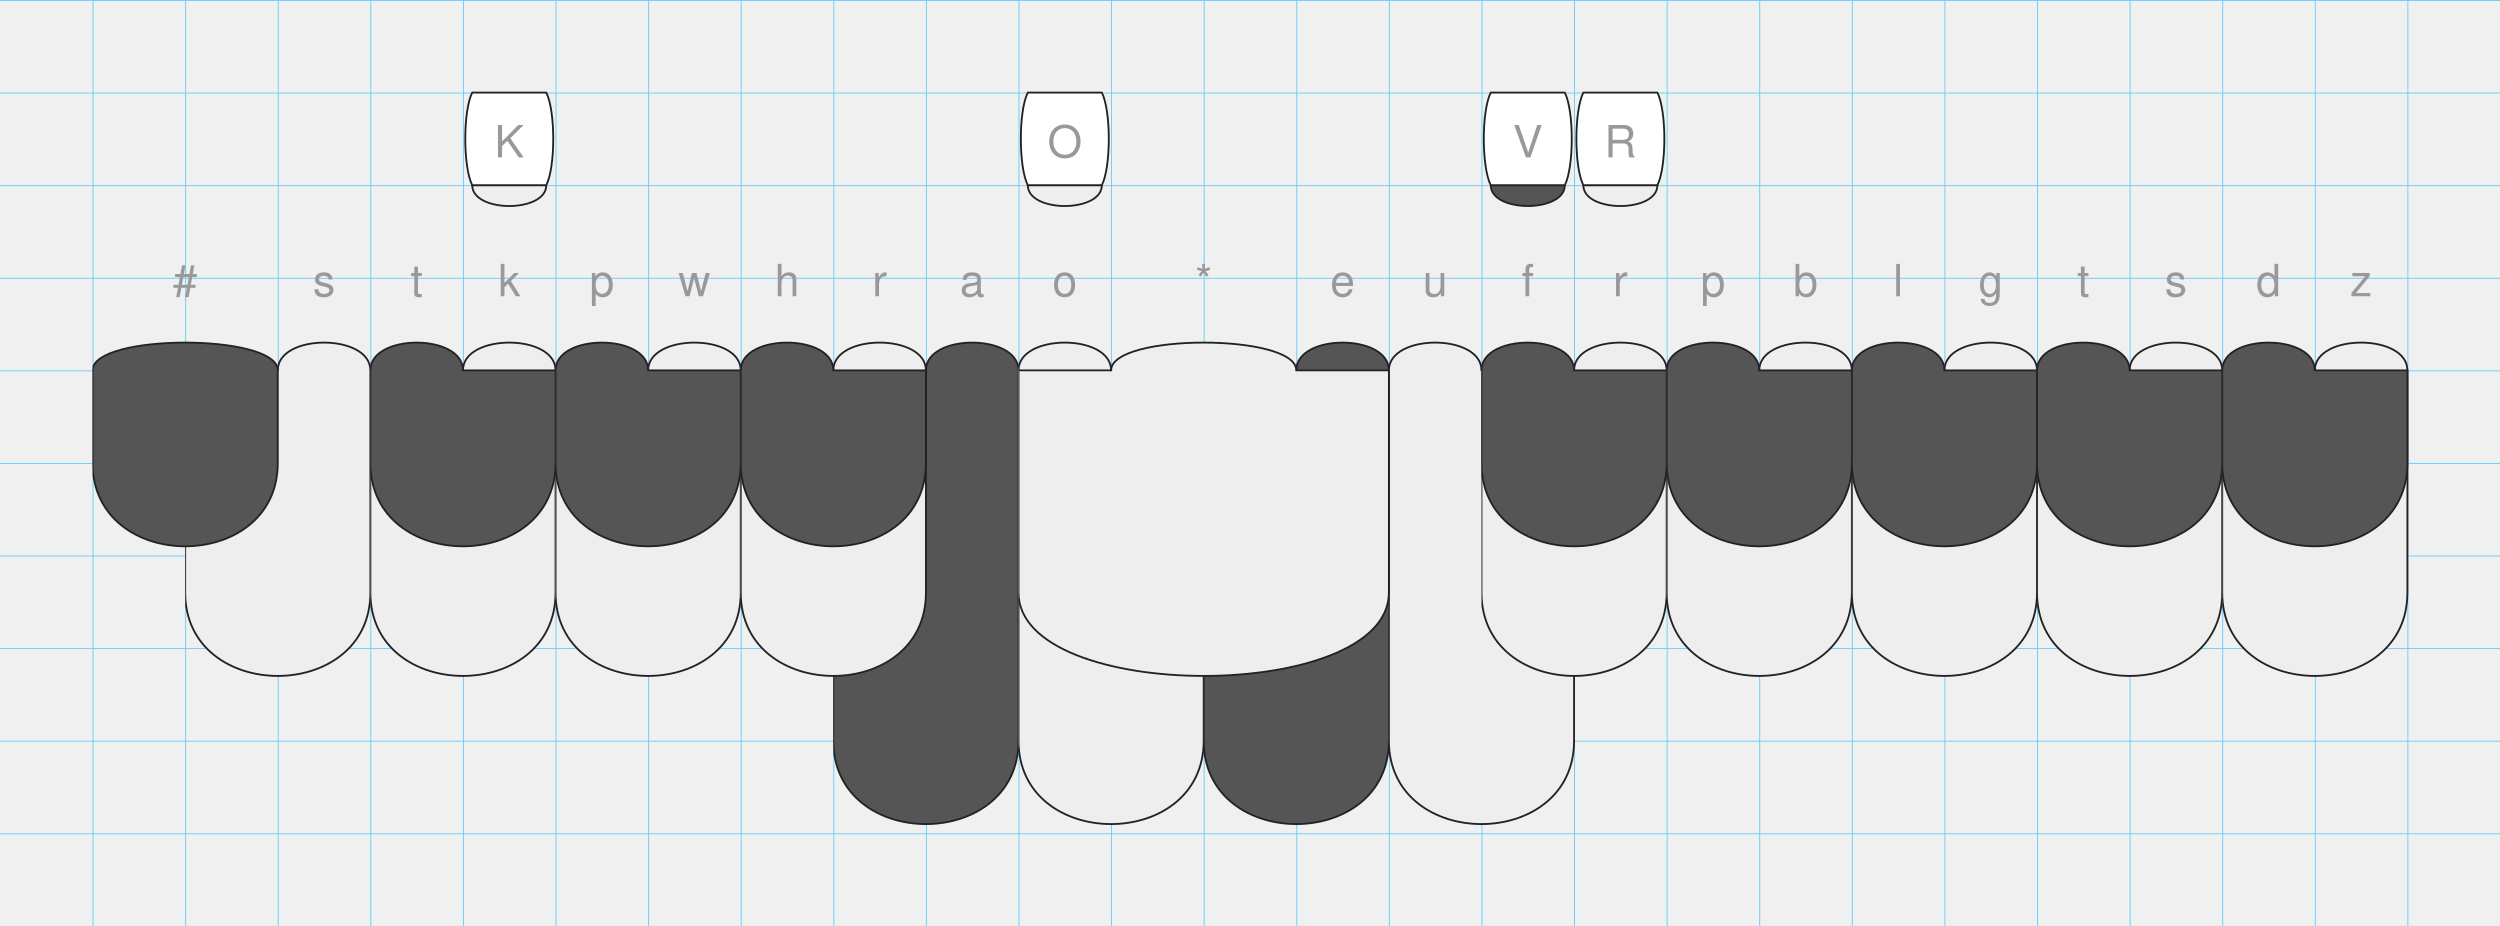
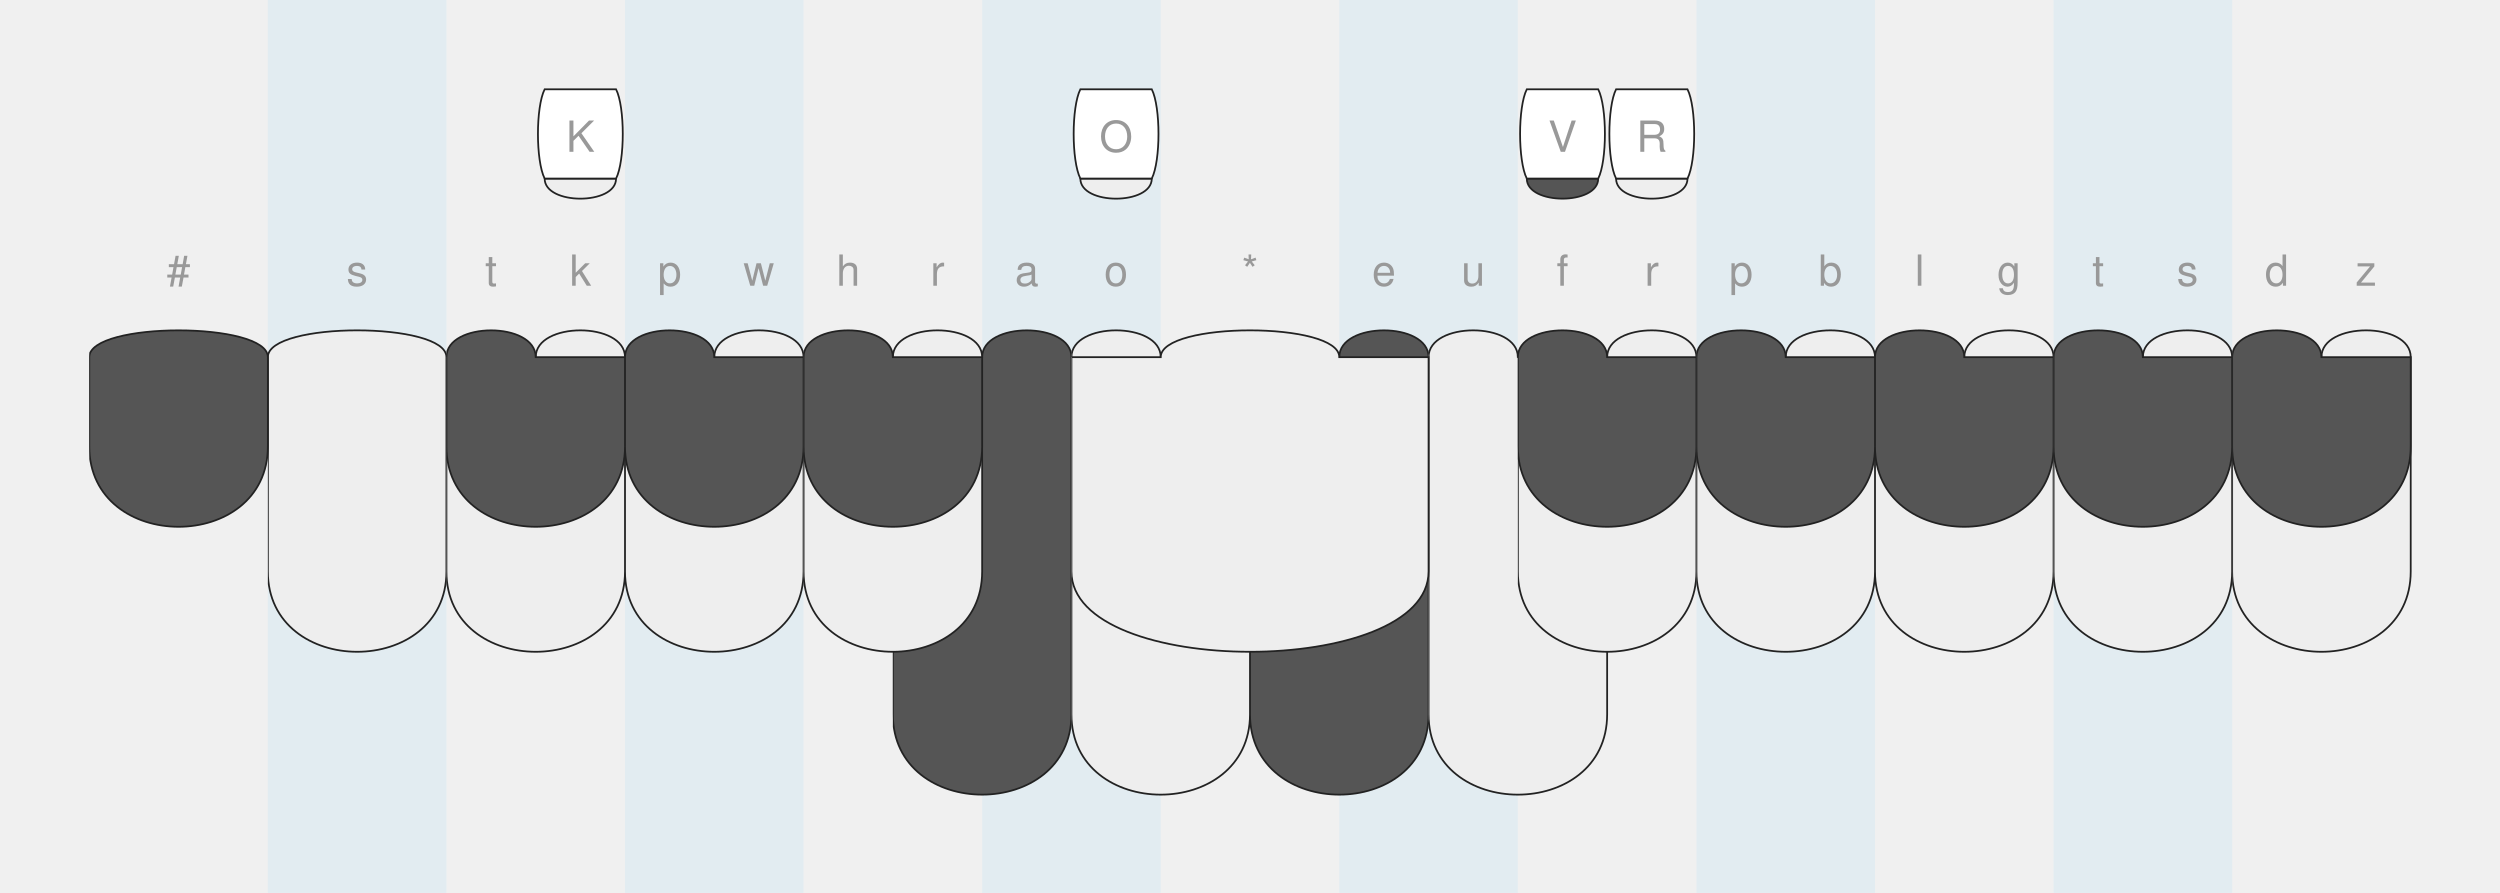
- <svg xmlns="http://www.w3.org/2000/svg" xmlns:xlink="http://www.w3.org/1999/xlink" version="1.1" baseProfile="full" viewBox="0 0 1350 500">
+ <svg xmlns="http://www.w3.org/2000/svg" xmlns:xlink="http://www.w3.org/1999/xlink" version="1.1" baseProfile="full" viewBox="0 0 1400 500">
  <style type="text/css">
    .rule-line {
-   stroke-width: 1;
+   stroke-width: 0;
  stroke: #66CCFF;
+ }
+ 
+ .finger-column {
+   fill: #66CCFF;
+   opacity: 0.1;
}

.stroked {
  stroke-width: 1;
  stroke: #222;
}

.darkFill {
  fill: #555;
}

.lightFill {
  fill: #eee;
}

.whiteFill {
  fill: #fff;
}

.buttonLabel {
  text-anchor: middle;
  text-transform: capitalize;
  font-family: Helvetica, Arial, sans-serif;
  font-size: 24px;
  fill: #999;
}

svg {
  /* border: 1px dotted white; */
}

  </style>
+   <symbol id="finger-column">
+     <rect x="0" y="0" width="100" height="500" />
+   </symbol>
+   <use xlink:href="#finger-column" transform="translate(150)" class="finger-column" />
+   <use xlink:href="#finger-column" transform="translate(350)" class="finger-column" />
+   <use xlink:href="#finger-column" transform="translate(550)" class="finger-column" />
+   <use xlink:href="#finger-column" transform="translate(750)" class="finger-column" />
+   <use xlink:href="#finger-column" transform="translate(950)" class="finger-column" />
+   <use xlink:href="#finger-column" transform="translate(1150)" class="finger-column" />
  <symbol id="vertical-rule">
    <path d="M0 0 V 10000" />
  </symbol>
  <use xlink:href="#vertical-rule" transform="translate(50)" class="rule-line" />
  <use xlink:href="#vertical-rule" transform="translate(100)" class="rule-line" />
  <use xlink:href="#vertical-rule" transform="translate(150)" class="rule-line" />
  <use xlink:href="#vertical-rule" transform="translate(200)" class="rule-line" />
  <use xlink:href="#vertical-rule" transform="translate(250)" class="rule-line" />
  <use xlink:href="#vertical-rule" transform="translate(300)" class="rule-line" />
  <use xlink:href="#vertical-rule" transform="translate(350)" class="rule-line" />
  <use xlink:href="#vertical-rule" transform="translate(400)" class="rule-line" />
  <use xlink:href="#vertical-rule" transform="translate(450)" class="rule-line" />
  <use xlink:href="#vertical-rule" transform="translate(500)" class="rule-line" />
  <use xlink:href="#vertical-rule" transform="translate(550)" class="rule-line" />
  <use xlink:href="#vertical-rule" transform="translate(600)" class="rule-line" />
  <use xlink:href="#vertical-rule" transform="translate(650)" class="rule-line" />
  <use xlink:href="#vertical-rule" transform="translate(700)" class="rule-line" />
  <use xlink:href="#vertical-rule" transform="translate(750)" class="rule-line" />
  <use xlink:href="#vertical-rule" transform="translate(800)" class="rule-line" />
  <use xlink:href="#vertical-rule" transform="translate(850)" class="rule-line" />
  <use xlink:href="#vertical-rule" transform="translate(900)" class="rule-line" />
  <use xlink:href="#vertical-rule" transform="translate(950)" class="rule-line" />
  <use xlink:href="#vertical-rule" transform="translate(1000)" class="rule-line" />
  <use xlink:href="#vertical-rule" transform="translate(1050)" class="rule-line" />
  <use xlink:href="#vertical-rule" transform="translate(1100)" class="rule-line" />
  <use xlink:href="#vertical-rule" transform="translate(1150)" class="rule-line" />
  <use xlink:href="#vertical-rule" transform="translate(1200)" class="rule-line" />
  <use xlink:href="#vertical-rule" transform="translate(1250)" class="rule-line" />
  <use xlink:href="#vertical-rule" transform="translate(1300)" class="rule-line" />
+   <use xlink:href="#vertical-rule" transform="translate(1350)" class="rule-line" />
  <symbol id="horizontal-rule">
    <path d="M0 0 H 10000" />
  </symbol>
  <use xlink:href="#horizontal-rule" transform="translate(0 0)" class="rule-line" />
  <use xlink:href="#horizontal-rule" transform="translate(0 50)" class="rule-line" />
  <use xlink:href="#horizontal-rule" transform="translate(0 100)" class="rule-line" />
  <use xlink:href="#horizontal-rule" transform="translate(0 150)" class="rule-line" />
  <use xlink:href="#horizontal-rule" transform="translate(0 200)" class="rule-line" />
  <use xlink:href="#horizontal-rule" transform="translate(0 250)" class="rule-line" />
  <use xlink:href="#horizontal-rule" transform="translate(0 300)" class="rule-line" />
  <use xlink:href="#horizontal-rule" transform="translate(0 350)" class="rule-line" />
  <use xlink:href="#horizontal-rule" transform="translate(0 400)" class="rule-line" />
  <use xlink:href="#horizontal-rule" transform="translate(0 450)" class="rule-line" />
  <use xlink:href="#horizontal-rule" transform="translate(0 500)" class="rule-line" />
  <symbol id="topRowPath">
    <path d="M 0.0 100 C 0.0 80.0 50.0 80.0 50.0 100 L 100.0 100 L 100.0 150 C 100.0 210.0 0.0 210.0 0.0 150 z" />
  </symbol>
  <symbol id="bottomRowPath">
    <path d="M 0.0 100 L 50.0 100 C 50.0 80.0 100.0 80.0 100.0 100 L 100.0 220 C 100.0 280.0 0.0 280.0 0.0 220 z" />
  </symbol>
+   <symbol id="doubleRowPath">
+     <path d="M 0.0 100 C 0.0 80.0 100.0 80.0 100.0 100 L 100.0 220 C 100.0 280.0 0.0 280.0 0.0 220 z" />
+   </symbol>
  <symbol id="thumbFirstPath">
    <path d="M 0.0 100 L 50.0 100 C 50.0 80.0 100.0 80.0 100.0 100 L 100.0 300 C 100.0 360.0 0.0 360.0 0.0 300 z" />
  </symbol>
  <symbol id="thumbSecondPath">
    <path d="M 0.0 100 C 0.0 80.0 50.0 80.0 50.0 100 L 100.0 100 L 100.0 300 C 100.0 360.0 0.0 360.0 0.0 300 z" />
  </symbol>
  <symbol id="starKeyPath">
    <path d="M 0.0 100 L 50.0 100 C 50.0 80.0 150.0 80.0 150.0 100 L 200.0 100 L 200.0 220 C 200.0 280.0 0.0 280.0 0.0 220 z" />
  </symbol>
  <symbol id="numberKeyPath">
    <path d="M 0.0 100 C 0.0 80.0 100.0 80.0 100.0 100 L 100.0 150 C 100.0 210.0 0.0 210.0 0.0 150 z" />
  </symbol>
  <symbol id="matcher-width-1">
    <path d="M 5.0 100 L 45.0 100 C 45.0 115.0 5.0 115.0 5.0 100 z" />
  </symbol>
  <symbol id="matcher-width-2">
    <path d="M 5.0 100 L 95.0 100 C 95.0 115.0 5.0 115.0 5.0 100 z" />
  </symbol>
  <symbol id="span-width-1">
    <path d="M 5.0 100 L 45.0 100 C 50.0 110 50.0 140 45.0 150 L 5.0 150 C  0 140 0 110 5.0 100 z" />
  </symbol>
  <symbol id="span-width-2">
    <path d="M 5.0 100 L 95.0 100 C 100.0 110 100.0 140 95.0 150 L 5.0 150 C  0 140 0 110 5.0 100 z" />
  </symbol>
  <symbol id="span-width-3">
    <path d="M 5.0 100 L 145.0 100 C 150.0 110 150.0 140 145.0 150 L 5.0 150 C  0 140 0 110 5.0 100 z" />
  </symbol>
  <symbol id="span-width-4">
    <path d="M 5.0 100 L 195.0 100 C 200.0 110 200.0 140 195.0 150 L 5.0 150 C  0 140 0 110 5.0 100 z" />
  </symbol>
  <symbol id="span-width-5">
    <path d="M 5.0 100 L 245.0 100 C 250.0 110 250.0 140 245.0 150 L 5.0 150 C  0 140 0 110 5.0 100 z" />
  </symbol>
  <symbol id="span-width-6">
    <path d="M 5.0 100 L 295.0 100 C 300.0 110 300.0 140 295.0 150 L 5.0 150 C  0 140 0 110 5.0 100 z" />
  </symbol>
  <symbol id="span-width-7">
    <path d="M 5.0 100 L 345.0 100 C 350.0 110 350.0 140 345.0 150 L 5.0 150 C  0 140 0 110 5.0 100 z" />
  </symbol>
  <symbol id="span-width-8">
    <path d="M 5.0 100 L 395.0 100 C 400.0 110 400.0 140 395.0 150 L 5.0 150 C  0 140 0 110 5.0 100 z" />
  </symbol>
  <symbol id="span-width-9">
    <path d="M 5.0 100 L 445.0 100 C 450.0 110 450.0 140 445.0 150 L 5.0 150 C  0 140 0 110 5.0 100 z" />
  </symbol>
  <symbol id="span-width-10">
    <path d="M 5.0 100 L 495.0 100 C 500.0 110 500.0 140 495.0 150 L 5.0 150 C  0 140 0 110 5.0 100 z" />
  </symbol>
  <symbol id="span-width-11">
    <path d="M 5.0 100 L 545.0 100 C 550.0 110 550.0 140 545.0 150 L 5.0 150 C  0 140 0 110 5.0 100 z" />
  </symbol>
  <symbol id="span-width-12">
    <path d="M 5.0 100 L 595.0 100 C 600.0 110 600.0 140 595.0 150 L 5.0 150 C  0 140 0 110 5.0 100 z" />
  </symbol>
  <symbol id="span-width-13">
    <path d="M 5.0 100 L 645.0 100 C 650.0 110 650.0 140 645.0 150 L 5.0 150 C  0 140 0 110 5.0 100 z" />
  </symbol>
  <symbol id="span-width-14">
    <path d="M 5.0 100 L 695.0 100 C 700.0 110 700.0 140 695.0 150 L 5.0 150 C  0 140 0 110 5.0 100 z" />
  </symbol>
  <symbol id="span-width-15">
    <path d="M 5.0 100 L 745.0 100 C 750.0 110 750.0 140 745.0 150 L 5.0 150 C  0 140 0 110 5.0 100 z" />
  </symbol>
  <g transform="translate(100 0)">
-     <use xlink:href="#thumbFirstPath" x="350.0" y="100" class="stroked darkFill" />
-     <use xlink:href="#thumbSecondPath" x="450.0" y="100" class="stroked lightFill" />
-     <use xlink:href="#thumbFirstPath" x="550.0" y="100" class="stroked darkFill" />
-     <use xlink:href="#thumbSecondPath" x="650.0" y="100" class="stroked lightFill" />
-     <use xlink:href="#bottomRowPath" x="0" y="100" class="stroked lightFill" />
-     <use xlink:href="#bottomRowPath" x="100" y="100" class="stroked lightFill" />
-     <use xlink:href="#bottomRowPath" x="200" y="100" class="stroked lightFill" />
-     <use xlink:href="#bottomRowPath" x="300" y="100" class="stroked lightFill" />
-     <use xlink:href="#starKeyPath" x="450.0" y="100" class="stroked lightFill" />
-     <use xlink:href="#bottomRowPath" x="700" y="100" class="stroked lightFill" />
-     <use xlink:href="#bottomRowPath" x="800" y="100" class="stroked lightFill" />
-     <use xlink:href="#bottomRowPath" x="900" y="100" class="stroked lightFill" />
-     <use xlink:href="#bottomRowPath" x="1000" y="100" class="stroked lightFill" />
-     <use xlink:href="#bottomRowPath" x="1100" y="100" class="stroked lightFill" />
+     <use xlink:href="#thumbFirstPath" x="400" y="100" class="stroked darkFill" />
+     <use xlink:href="#thumbSecondPath" x="500" y="100" class="stroked lightFill" />
+     <use xlink:href="#thumbFirstPath" x="600" y="100" class="stroked darkFill" />
+     <use xlink:href="#thumbSecondPath" x="700" y="100" class="stroked lightFill" />
+     <use xlink:href="#doubleRowPath" x="50.0" y="100" class="stroked lightFill" />
+     <use xlink:href="#bottomRowPath" x="150.0" y="100" class="stroked lightFill" />
+     <use xlink:href="#bottomRowPath" x="250.0" y="100" class="stroked lightFill" />
+     <use xlink:href="#bottomRowPath" x="350.0" y="100" class="stroked lightFill" />
+     <use xlink:href="#starKeyPath" x="500" y="100" class="stroked lightFill" />
+     <use xlink:href="#bottomRowPath" x="750.0" y="100" class="stroked lightFill" />
+     <use xlink:href="#bottomRowPath" x="850.0" y="100" class="stroked lightFill" />
+     <use xlink:href="#bottomRowPath" x="950.0" y="100" class="stroked lightFill" />
+     <use xlink:href="#bottomRowPath" x="1050.0" y="100" class="stroked lightFill" />
+     <use xlink:href="#bottomRowPath" x="1150.0" y="100" class="stroked lightFill" />
    <use xlink:href="#numberKeyPath" x="-50.0" y="100" class="stroked darkFill" />
-     <use xlink:href="#topRowPath" x="100" y="100" class="stroked darkFill" />
-     <use xlink:href="#topRowPath" x="200" y="100" class="stroked darkFill" />
-     <use xlink:href="#topRowPath" x="300" y="100" class="stroked darkFill" />
-     <use xlink:href="#topRowPath" x="700" y="100" class="stroked darkFill" />
-     <use xlink:href="#topRowPath" x="800" y="100" class="stroked darkFill" />
-     <use xlink:href="#topRowPath" x="900" y="100" class="stroked darkFill" />
-     <use xlink:href="#topRowPath" x="1000" y="100" class="stroked darkFill" />
-     <use xlink:href="#topRowPath" x="1100" y="100" class="stroked darkFill" />
+     <use xlink:href="#topRowPath" x="150.0" y="100" class="stroked darkFill" />
+     <use xlink:href="#topRowPath" x="250.0" y="100" class="stroked darkFill" />
+     <use xlink:href="#topRowPath" x="350.0" y="100" class="stroked darkFill" />
+     <use xlink:href="#topRowPath" x="750.0" y="100" class="stroked darkFill" />
+     <use xlink:href="#topRowPath" x="850.0" y="100" class="stroked darkFill" />
+     <use xlink:href="#topRowPath" x="950.0" y="100" class="stroked darkFill" />
+     <use xlink:href="#topRowPath" x="1050.0" y="100" class="stroked darkFill" />
+     <use xlink:href="#topRowPath" x="1150.0" y="100" class="stroked darkFill" />
    <text class="buttonLabel" y="160" x="0">
      <tspan>#</tspan>
    </text>
-     <text class="buttonLabel" y="160" x="75">
+     <text class="buttonLabel" y="160" x="100">
      <tspan>s</tspan>
    </text>
-     <text class="buttonLabel" y="160" x="125">
+     <text class="buttonLabel" y="160" x="175">
      <tspan>t</tspan>
    </text>
-     <text class="buttonLabel" y="160" x="175">
+     <text class="buttonLabel" y="160" x="225">
      <tspan>k</tspan>
    </text>
-     <text class="buttonLabel" y="160" x="225">
+     <text class="buttonLabel" y="160" x="275">
      <tspan>p</tspan>
    </text>
-     <text class="buttonLabel" y="160" x="275">
+     <text class="buttonLabel" y="160" x="325">
      <tspan>w</tspan>
    </text>
-     <text class="buttonLabel" y="160" x="325">
+     <text class="buttonLabel" y="160" x="375">
      <tspan>h</tspan>
    </text>
-     <text class="buttonLabel" y="160" x="375">
+     <text class="buttonLabel" y="160" x="425">
      <tspan>r</tspan>
    </text>
-     <text class="buttonLabel" y="160" x="425">
+     <text class="buttonLabel" y="160" x="475">
      <tspan>a</tspan>
    </text>
-     <text class="buttonLabel" y="160" x="475">
+     <text class="buttonLabel" y="160" x="525">
      <tspan>o</tspan>
    </text>
-     <text class="buttonLabel" y="160" x="550">
+     <text class="buttonLabel" y="160" x="600">
      <tspan>*</tspan>
    </text>
-     <text class="buttonLabel" y="160" x="625">
+     <text class="buttonLabel" y="160" x="675">
      <tspan>e</tspan>
    </text>
-     <text class="buttonLabel" y="160" x="675">
+     <text class="buttonLabel" y="160" x="725">
      <tspan>u</tspan>
    </text>
-     <text class="buttonLabel" y="160" x="725">
+     <text class="buttonLabel" y="160" x="775">
      <tspan>f</tspan>
    </text>
-     <text class="buttonLabel" y="160" x="775">
+     <text class="buttonLabel" y="160" x="825">
      <tspan>r</tspan>
    </text>
-     <text class="buttonLabel" y="160" x="825">
+     <text class="buttonLabel" y="160" x="875">
      <tspan>p</tspan>
    </text>
-     <text class="buttonLabel" y="160" x="875">
+     <text class="buttonLabel" y="160" x="925">
      <tspan>b</tspan>
    </text>
-     <text class="buttonLabel" y="160" x="925">
+     <text class="buttonLabel" y="160" x="975">
      <tspan>l</tspan>
    </text>
-     <text class="buttonLabel" y="160" x="975">
+     <text class="buttonLabel" y="160" x="1025">
      <tspan>g</tspan>
    </text>
-     <text class="buttonLabel" y="160" x="1025">
+     <text class="buttonLabel" y="160" x="1075">
      <tspan>t</tspan>
    </text>
-     <text class="buttonLabel" y="160" x="1075">
+     <text class="buttonLabel" y="160" x="1125">
      <tspan>s</tspan>
    </text>
-     <text class="buttonLabel" y="160" x="1125">
+     <text class="buttonLabel" y="160" x="1175">
      <tspan>d</tspan>
    </text>
-     <text class="buttonLabel" y="160" x="1175">
+     <text class="buttonLabel" y="160" x="1225">
      <tspan>z</tspan>
    </text>
    <g class="definition-chord" transform="translate(0 0)">
      <g class="chord-brick">
-         <use xlink:href="#matcher-width-1" x="750" y="0" class="stroked lightFill" />
+         <use xlink:href="#matcher-width-1" x="800" y="0" class="stroked lightFill" />
+         <use xlink:href="#span-width-1" x="800" y="-50" class="stroked whiteFill" />
+         <text class="buttonLabel" x="825.0" y="85">
+           <tspan>R</tspan>
+         </text>
+       </g>
+       <g class="chord-brick">
+         <use xlink:href="#matcher-width-1" x="750" y="0" class="stroked darkFill" />
        <use xlink:href="#span-width-1" x="750" y="-50" class="stroked whiteFill" />
        <text class="buttonLabel" x="775.0" y="85">
-           <tspan>R</tspan>
-         </text>
-       </g>
-       <g class="chord-brick">
-         <use xlink:href="#matcher-width-1" x="700" y="0" class="stroked darkFill" />
-         <use xlink:href="#span-width-1" x="700" y="-50" class="stroked whiteFill" />
-         <text class="buttonLabel" x="725.0" y="85">
          <tspan>V</tspan>
        </text>
      </g>
      <g class="chord-brick">
-         <use xlink:href="#matcher-width-1" x="450" y="0" class="stroked lightFill" />
-         <use xlink:href="#span-width-1" x="450" y="-50" class="stroked whiteFill" />
-         <text class="buttonLabel" x="475.0" y="85">
+         <use xlink:href="#matcher-width-1" x="500" y="0" class="stroked lightFill" />
+         <use xlink:href="#span-width-1" x="500" y="-50" class="stroked whiteFill" />
+         <text class="buttonLabel" x="525.0" y="85">
          <tspan>O</tspan>
        </text>
      </g>
      <g class="chord-brick">
-         <use xlink:href="#matcher-width-1" x="150" y="0" class="stroked lightFill" />
-         <use xlink:href="#span-width-1" x="150" y="-50" class="stroked whiteFill" />
-         <text class="buttonLabel" x="175.0" y="85">
+         <use xlink:href="#matcher-width-1" x="200" y="0" class="stroked lightFill" />
+         <use xlink:href="#span-width-1" x="200" y="-50" class="stroked whiteFill" />
+         <text class="buttonLabel" x="225.0" y="85">
          <tspan>K</tspan>
        </text>
      </g>
    </g>
  </g>
</svg>
